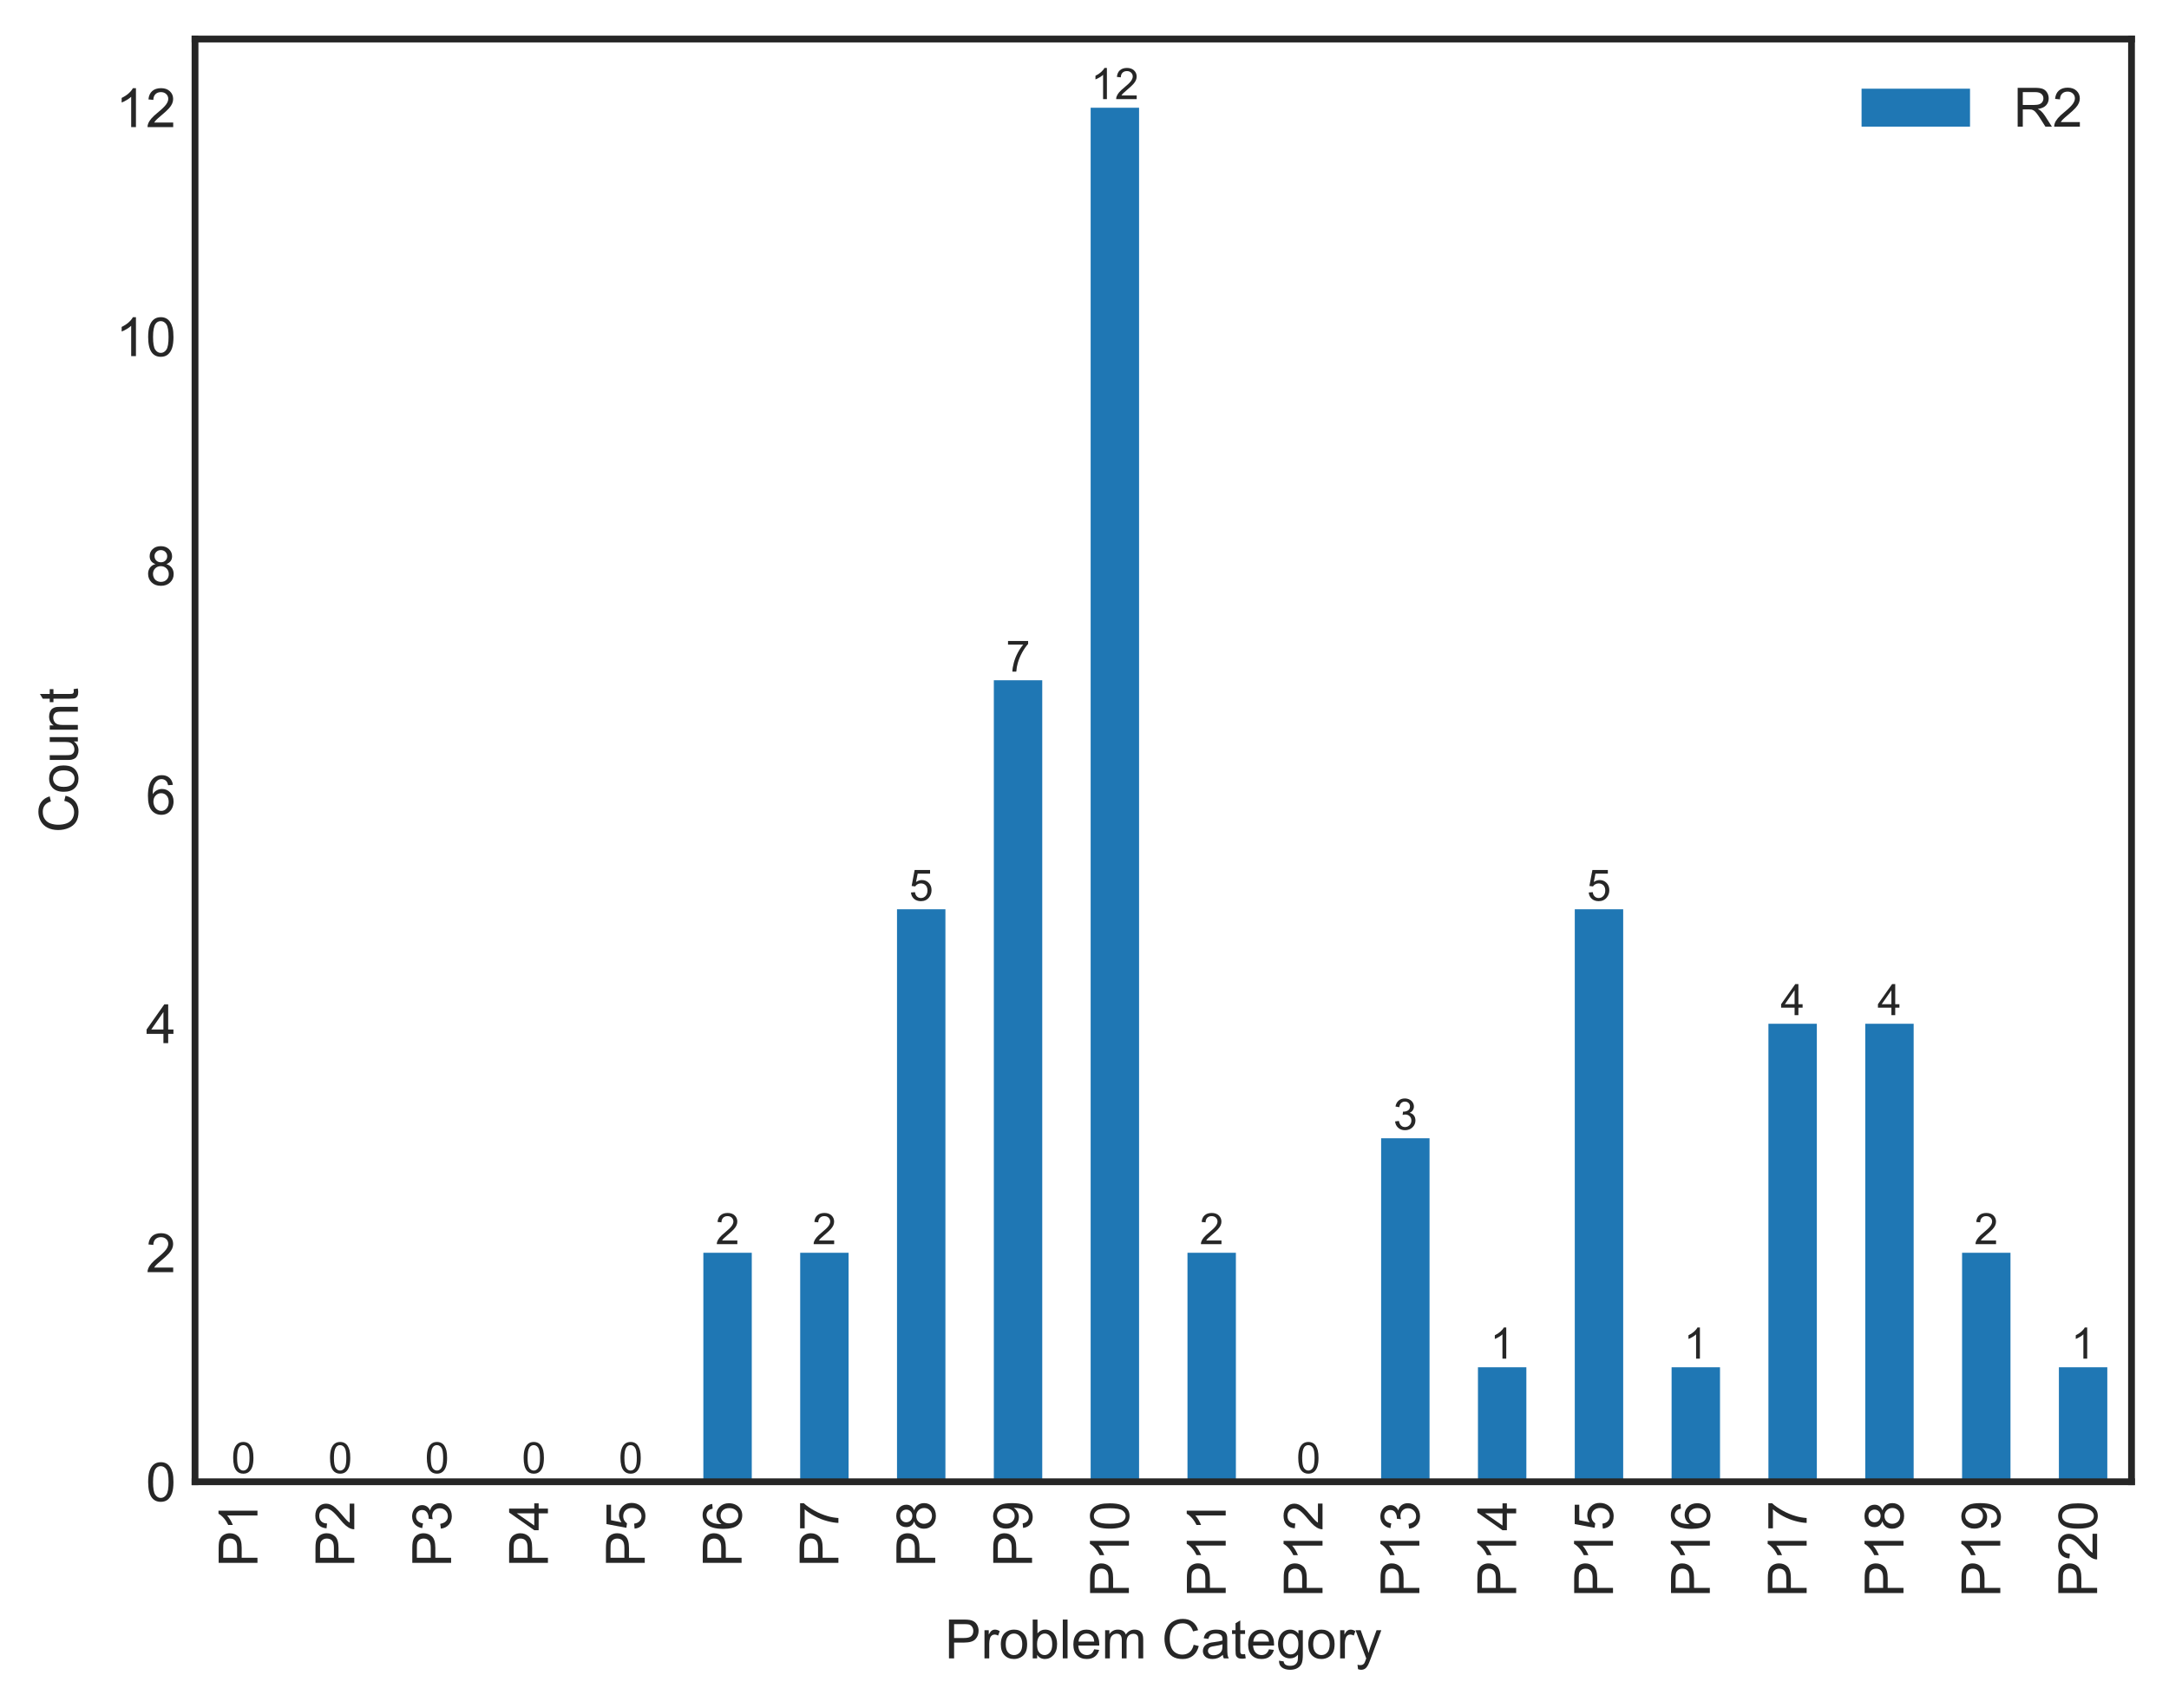
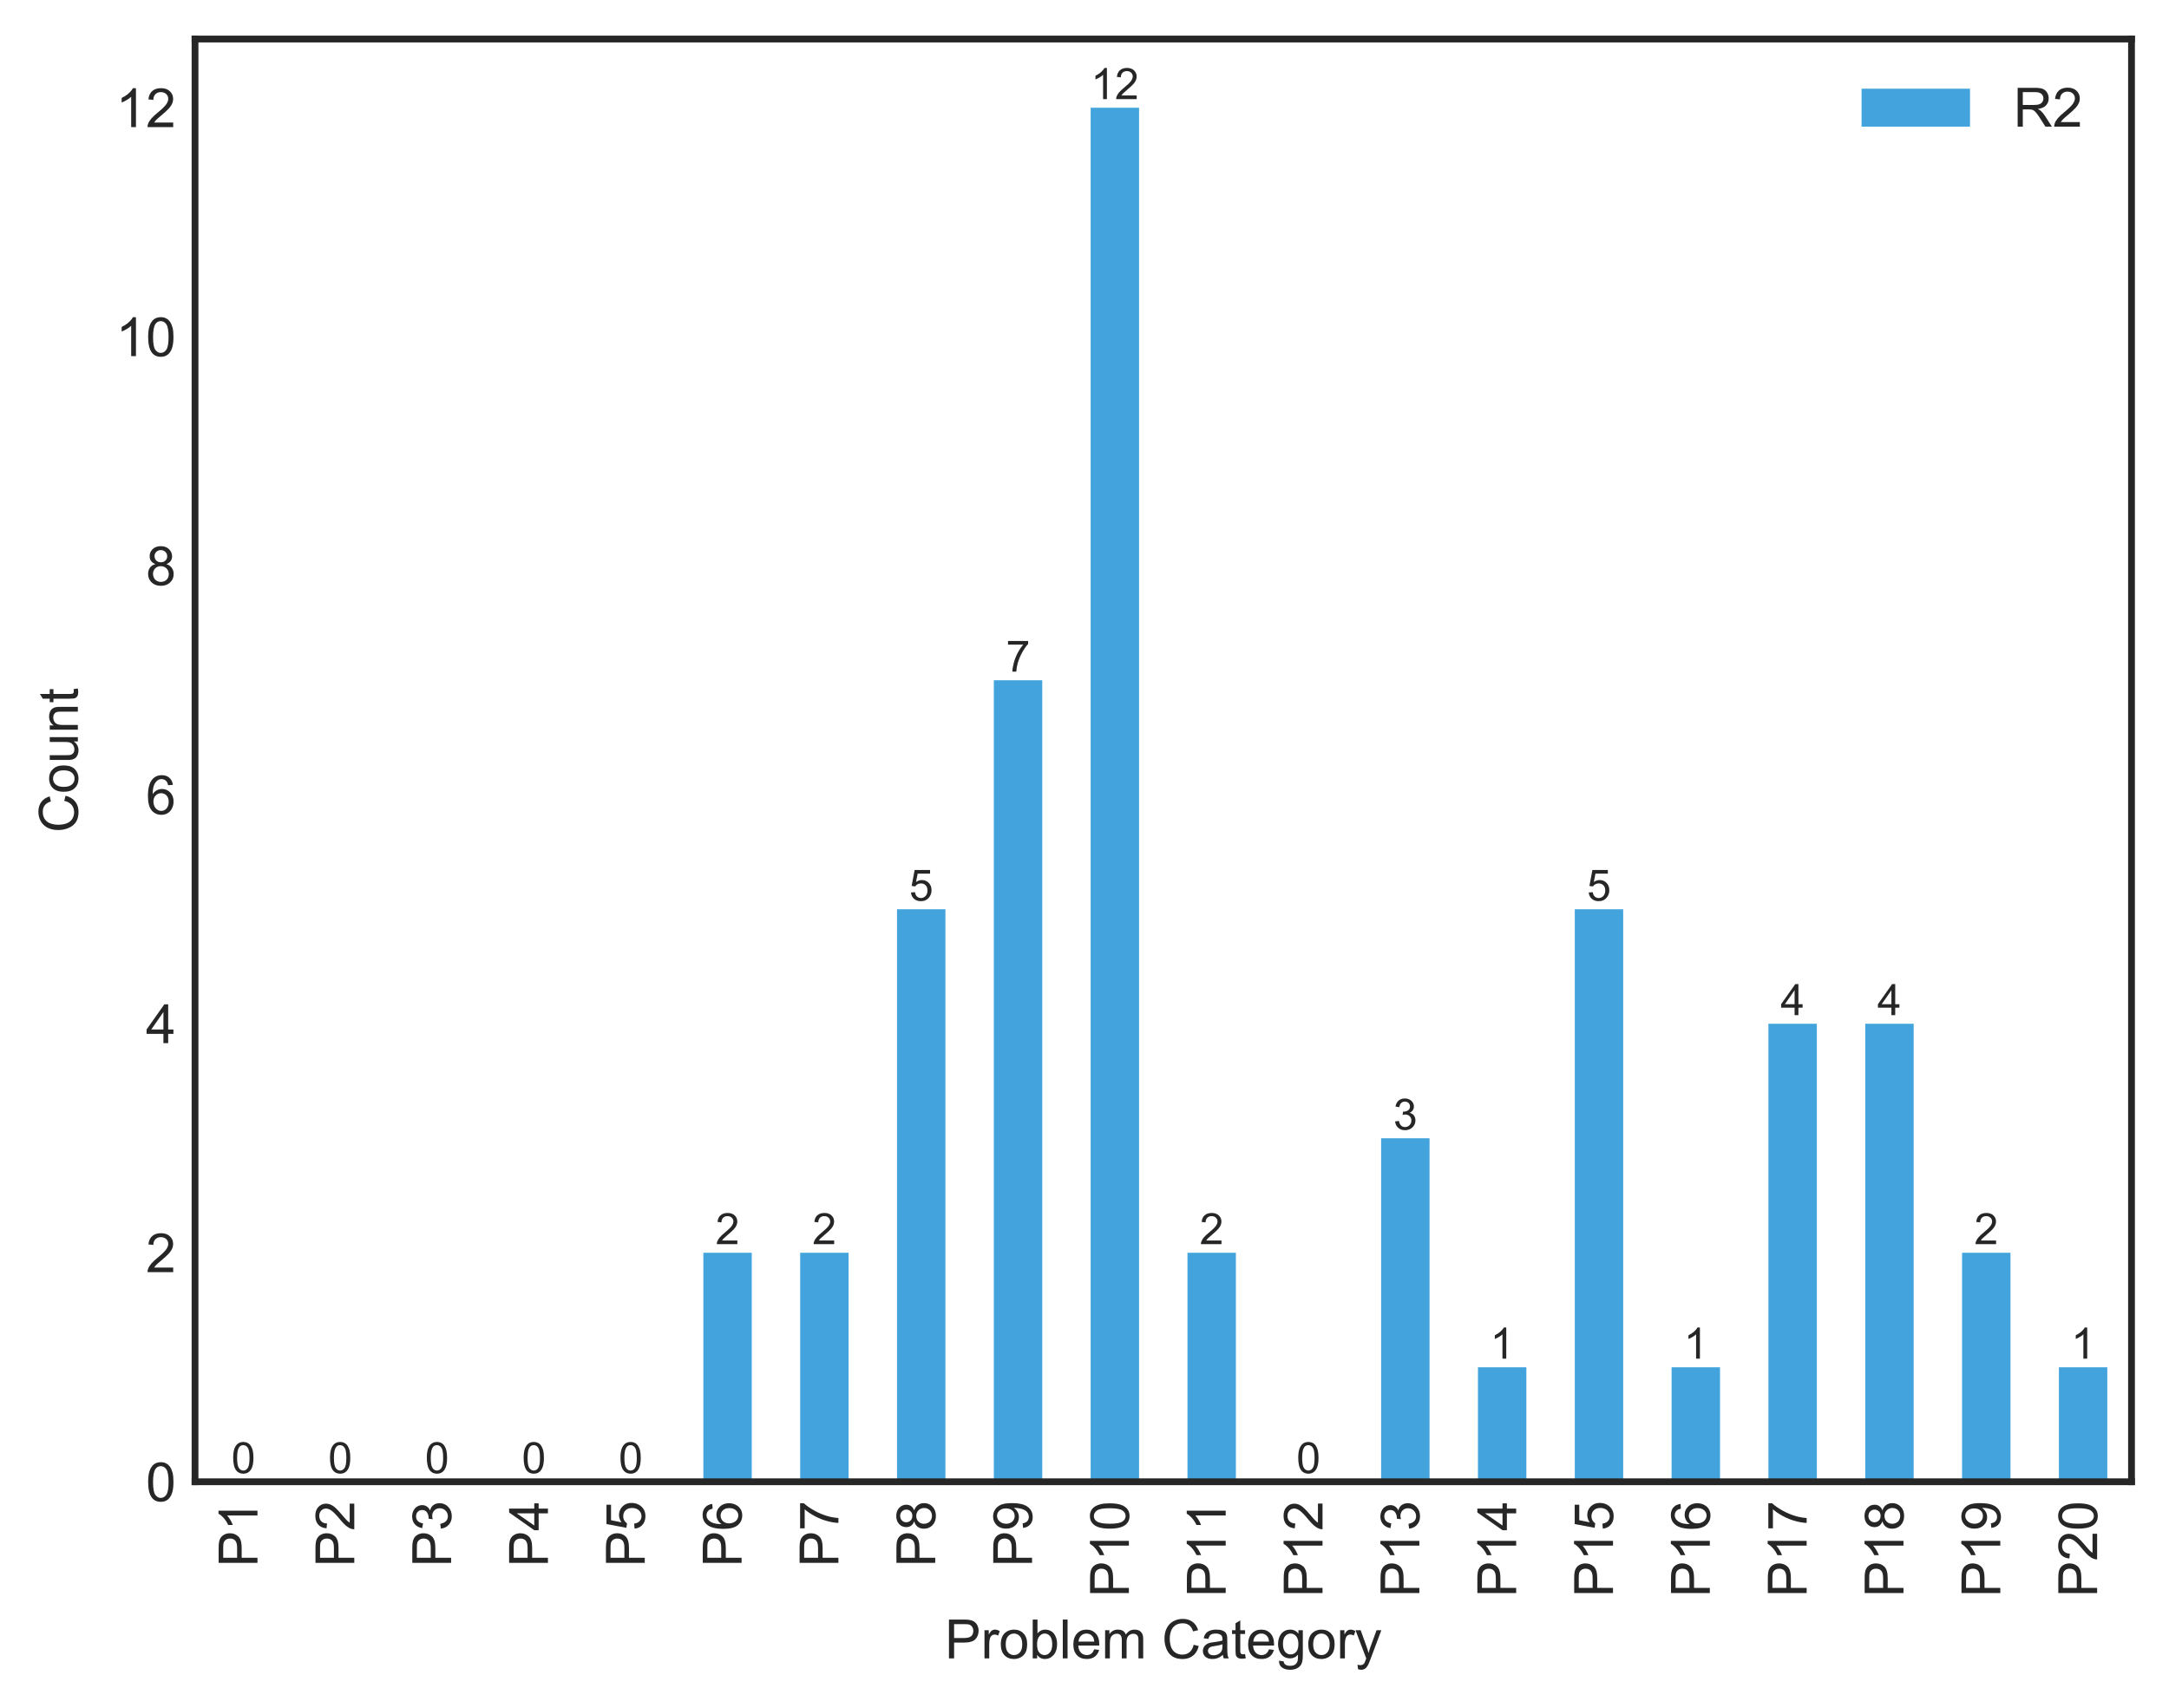
<svg xmlns="http://www.w3.org/2000/svg" xmlns:xlink="http://www.w3.org/1999/xlink" height="315pt" version="1.1" viewBox="0 0 400 315" width="400pt">
  <defs>
    <style type="text/css">
*{stroke-linecap:butt;stroke-linejoin:round;}
  </style>
  </defs>
  <g id="figure_1">
    <g id="patch_1">
      <path d="M 0 315.189  L 400.287 315.189  L 400.287 0  L 0 0  z " style="fill:#ffffff;" />
    </g>
    <g id="axes_1">
      <g id="patch_2">
        <path d="M 35.967 273.312  L 393.087 273.312  L 393.087 7.2  L 35.967 7.2  z " style="fill:#ffffff;" />
      </g>
      <g id="matplotlib.axis_1">
        <g id="xtick_1">
          <g id="line2d_1" />
          <g id="text_1">
            <defs>
              <path d="M 7.719 0  L 7.719 71.578  L 34.719 71.578  Q 41.844 71.578 45.609 70.906  Q 50.875 70.016 54.438 67.547  Q 58.016 65.094 60.188 60.641  Q 62.359 56.203 62.359 50.875  Q 62.359 41.75 56.547 35.422  Q 50.734 29.109 35.547 29.109  L 17.188 29.109  L 17.188 0  z M 17.188 37.547  L 35.688 37.547  Q 44.875 37.547 48.734 40.969  Q 52.594 44.391 52.594 50.594  Q 52.594 55.078 50.312 58.266  Q 48.047 61.469 44.344 62.5  Q 41.938 63.141 35.5 63.141  L 17.188 63.141  z " id="ArialMT-50" />
              <path d="M 37.25 0  L 28.469 0  L 28.469 56  Q 25.297 52.984 20.141 49.953  Q 14.984 46.922 10.891 45.406  L 10.891 53.906  Q 18.266 57.375 23.781 62.297  Q 29.297 67.234 31.594 71.875  L 37.25 71.875  z " id="ArialMT-31" />
            </defs>
            <g style="fill:#262626;" transform="translate(47.48034 289.0433)rotate(-90)scale(0.1 -0.1)">
              <use xlink:href="#ArialMT-50" />
              <use x="66.699" xlink:href="#ArialMT-31" />
            </g>
          </g>
        </g>
        <g id="xtick_2">
          <g id="line2d_2" />
          <g id="text_2">
            <defs>
              <path d="M 50.344 8.453  L 50.344 0  L 3.031 0  Q 2.938 3.172 4.047 6.109  Q 5.859 10.938 9.828 15.625  Q 13.812 20.312 21.344 26.469  Q 33.016 36.031 37.109 41.625  Q 41.219 47.219 41.219 52.203  Q 41.219 57.422 37.469 61  Q 33.734 64.594 27.734 64.594  Q 21.391 64.594 17.578 60.781  Q 13.766 56.984 13.719 50.25  L 4.688 51.172  Q 5.609 61.281 11.656 66.578  Q 17.719 71.875 27.938 71.875  Q 38.234 71.875 44.234 66.156  Q 50.25 60.453 50.25 52  Q 50.25 47.703 48.484 43.547  Q 46.734 39.406 42.656 34.812  Q 38.578 30.219 29.109 22.219  Q 21.188 15.578 18.938 13.203  Q 16.703 10.844 15.234 8.453  z " id="ArialMT-32" />
            </defs>
            <g style="fill:#262626;" transform="translate(65.33634 289.0433)rotate(-90)scale(0.1 -0.1)">
              <use xlink:href="#ArialMT-50" />
              <use x="66.699" xlink:href="#ArialMT-32" />
            </g>
          </g>
        </g>
        <g id="xtick_3">
          <g id="line2d_3" />
          <g id="text_3">
            <defs>
              <path d="M 4.203 18.891  L 12.984 20.062  Q 14.5 12.594 18.141 9.297  Q 21.781 6 27 6  Q 33.203 6 37.469 10.297  Q 41.75 14.594 41.75 20.953  Q 41.75 27 37.797 30.922  Q 33.844 34.859 27.734 34.859  Q 25.25 34.859 21.531 33.891  L 22.516 41.609  Q 23.391 41.5 23.922 41.5  Q 29.547 41.5 34.031 44.422  Q 38.531 47.359 38.531 53.469  Q 38.531 58.297 35.25 61.469  Q 31.984 64.656 26.812 64.656  Q 21.688 64.656 18.266 61.422  Q 14.844 58.203 13.875 51.766  L 5.078 53.328  Q 6.688 62.156 12.391 67.016  Q 18.109 71.875 26.609 71.875  Q 32.469 71.875 37.391 69.359  Q 42.328 66.844 44.938 62.5  Q 47.562 58.156 47.562 53.266  Q 47.562 48.641 45.062 44.828  Q 42.578 41.016 37.703 38.766  Q 44.047 37.312 47.562 32.688  Q 51.078 28.078 51.078 21.141  Q 51.078 11.766 44.234 5.25  Q 37.406 -1.266 26.953 -1.266  Q 17.531 -1.266 11.297 4.344  Q 5.078 9.969 4.203 18.891  z " id="ArialMT-33" />
            </defs>
            <g style="fill:#262626;" transform="translate(83.19234 289.0433)rotate(-90)scale(0.1 -0.1)">
              <use xlink:href="#ArialMT-50" />
              <use x="66.699" xlink:href="#ArialMT-33" />
            </g>
          </g>
        </g>
        <g id="xtick_4">
          <g id="line2d_4" />
          <g id="text_4">
            <defs>
              <path d="M 32.328 0  L 32.328 17.141  L 1.266 17.141  L 1.266 25.203  L 33.938 71.578  L 41.109 71.578  L 41.109 25.203  L 50.781 25.203  L 50.781 17.141  L 41.109 17.141  L 41.109 0  z M 32.328 25.203  L 32.328 57.469  L 9.906 25.203  z " id="ArialMT-34" />
            </defs>
            <g style="fill:#262626;" transform="translate(101.0483 289.0433)rotate(-90)scale(0.1 -0.1)">
              <use xlink:href="#ArialMT-50" />
              <use x="66.699" xlink:href="#ArialMT-34" />
            </g>
          </g>
        </g>
        <g id="xtick_5">
          <g id="line2d_5" />
          <g id="text_5">
            <defs>
              <path d="M 4.156 18.75  L 13.375 19.531  Q 14.406 12.797 18.141 9.391  Q 21.875 6 27.156 6  Q 33.5 6 37.891 10.781  Q 42.281 15.578 42.281 23.484  Q 42.281 31 38.062 35.344  Q 33.844 39.703 27 39.703  Q 22.75 39.703 19.328 37.766  Q 15.922 35.844 13.969 32.766  L 5.719 33.844  L 12.641 70.609  L 48.25 70.609  L 48.25 62.203  L 19.672 62.203  L 15.828 42.969  Q 22.266 47.469 29.344 47.469  Q 38.719 47.469 45.156 40.969  Q 51.609 34.469 51.609 24.266  Q 51.609 14.547 45.953 7.469  Q 39.062 -1.219 27.156 -1.219  Q 17.391 -1.219 11.203 4.25  Q 5.031 9.719 4.156 18.75  z " id="ArialMT-35" />
            </defs>
            <g style="fill:#262626;" transform="translate(118.9043 289.0433)rotate(-90)scale(0.1 -0.1)">
              <use xlink:href="#ArialMT-50" />
              <use x="66.699" xlink:href="#ArialMT-35" />
            </g>
          </g>
        </g>
        <g id="xtick_6">
          <g id="line2d_6" />
          <g id="text_6">
            <defs>
              <path d="M 49.75 54.047  L 41.016 53.375  Q 39.844 58.547 37.703 60.891  Q 34.125 64.656 28.906 64.656  Q 24.703 64.656 21.531 62.312  Q 17.391 59.281 14.984 53.469  Q 12.594 47.656 12.5 36.922  Q 15.672 41.75 20.266 44.094  Q 24.859 46.438 29.891 46.438  Q 38.672 46.438 44.844 39.969  Q 51.031 33.5 51.031 23.25  Q 51.031 16.5 48.125 10.719  Q 45.219 4.938 40.141 1.859  Q 35.062 -1.219 28.609 -1.219  Q 17.625 -1.219 10.688 6.859  Q 3.766 14.938 3.766 33.5  Q 3.766 54.25 11.422 63.672  Q 18.109 71.875 29.438 71.875  Q 37.891 71.875 43.281 67.141  Q 48.688 62.406 49.75 54.047  z M 13.875 23.188  Q 13.875 18.656 15.797 14.5  Q 17.719 10.359 21.188 8.172  Q 24.656 6 28.469 6  Q 34.031 6 38.031 10.484  Q 42.047 14.984 42.047 22.703  Q 42.047 30.125 38.078 34.391  Q 34.125 38.672 28.125 38.672  Q 22.172 38.672 18.016 34.391  Q 13.875 30.125 13.875 23.188  z " id="ArialMT-36" />
            </defs>
            <g style="fill:#262626;" transform="translate(136.7603 289.0433)rotate(-90)scale(0.1 -0.1)">
              <use xlink:href="#ArialMT-50" />
              <use x="66.699" xlink:href="#ArialMT-36" />
            </g>
          </g>
        </g>
        <g id="xtick_7">
          <g id="line2d_7" />
          <g id="text_7">
            <defs>
              <path d="M 4.734 62.203  L 4.734 70.656  L 51.078 70.656  L 51.078 63.812  Q 44.234 56.547 37.516 44.484  Q 30.812 32.422 27.156 19.672  Q 24.516 10.688 23.781 0  L 14.75 0  Q 14.891 8.453 18.062 20.406  Q 21.234 32.375 27.172 43.484  Q 33.109 54.594 39.797 62.203  z " id="ArialMT-37" />
            </defs>
            <g style="fill:#262626;" transform="translate(154.6163 289.0433)rotate(-90)scale(0.1 -0.1)">
              <use xlink:href="#ArialMT-50" />
              <use x="66.699" xlink:href="#ArialMT-37" />
            </g>
          </g>
        </g>
        <g id="xtick_8">
          <g id="line2d_8" />
          <g id="text_8">
            <defs>
              <path d="M 17.672 38.812  Q 12.203 40.828 9.562 44.531  Q 6.938 48.25 6.938 53.422  Q 6.938 61.234 12.547 66.547  Q 18.172 71.875 27.484 71.875  Q 36.859 71.875 42.578 66.422  Q 48.297 60.984 48.297 53.172  Q 48.297 48.188 45.672 44.5  Q 43.062 40.828 37.75 38.812  Q 44.344 36.672 47.781 31.875  Q 51.219 27.094 51.219 20.453  Q 51.219 11.281 44.719 5.031  Q 38.234 -1.219 27.641 -1.219  Q 17.047 -1.219 10.547 5.047  Q 4.047 11.328 4.047 20.703  Q 4.047 27.688 7.594 32.391  Q 11.141 37.109 17.672 38.812  z M 15.922 53.719  Q 15.922 48.641 19.188 45.406  Q 22.469 42.188 27.688 42.188  Q 32.766 42.188 36.016 45.375  Q 39.266 48.578 39.266 53.219  Q 39.266 58.062 35.906 61.359  Q 32.562 64.656 27.594 64.656  Q 22.562 64.656 19.234 61.422  Q 15.922 58.203 15.922 53.719  z M 13.094 20.656  Q 13.094 16.891 14.875 13.375  Q 16.656 9.859 20.172 7.922  Q 23.688 6 27.734 6  Q 34.031 6 38.125 10.047  Q 42.234 14.109 42.234 20.359  Q 42.234 26.703 38.016 30.859  Q 33.797 35.016 27.438 35.016  Q 21.234 35.016 17.156 30.906  Q 13.094 26.812 13.094 20.656  z " id="ArialMT-38" />
            </defs>
            <g style="fill:#262626;" transform="translate(172.4723 289.0433)rotate(-90)scale(0.1 -0.1)">
              <use xlink:href="#ArialMT-50" />
              <use x="66.699" xlink:href="#ArialMT-38" />
            </g>
          </g>
        </g>
        <g id="xtick_9">
          <g id="line2d_9" />
          <g id="text_9">
            <defs>
              <path d="M 5.469 16.547  L 13.922 17.328  Q 14.984 11.375 18.016 8.688  Q 21.047 6 25.781 6  Q 29.828 6 32.875 7.859  Q 35.938 9.719 37.891 12.812  Q 39.844 15.922 41.156 21.188  Q 42.484 26.469 42.484 31.938  Q 42.484 32.516 42.438 33.688  Q 39.797 29.5 35.234 26.875  Q 30.672 24.266 25.344 24.266  Q 16.453 24.266 10.297 30.703  Q 4.156 37.156 4.156 47.703  Q 4.156 58.594 10.578 65.234  Q 17 71.875 26.656 71.875  Q 33.641 71.875 39.422 68.109  Q 45.219 64.359 48.219 57.391  Q 51.219 50.438 51.219 37.25  Q 51.219 23.531 48.234 15.406  Q 45.266 7.281 39.375 3.031  Q 33.5 -1.219 25.594 -1.219  Q 17.188 -1.219 11.859 3.438  Q 6.547 8.109 5.469 16.547  z M 41.453 48.141  Q 41.453 55.719 37.422 60.156  Q 33.406 64.594 27.734 64.594  Q 21.875 64.594 17.531 59.812  Q 13.188 55.031 13.188 47.406  Q 13.188 40.578 17.312 36.297  Q 21.438 32.031 27.484 32.031  Q 33.594 32.031 37.516 36.297  Q 41.453 40.578 41.453 48.141  z " id="ArialMT-39" />
            </defs>
            <g style="fill:#262626;" transform="translate(190.3283 289.0433)rotate(-90)scale(0.1 -0.1)">
              <use xlink:href="#ArialMT-50" />
              <use x="66.699" xlink:href="#ArialMT-39" />
            </g>
          </g>
        </g>
        <g id="xtick_10">
          <g id="line2d_10" />
          <g id="text_10">
            <defs>
              <path d="M 4.156 35.297  Q 4.156 48 6.766 55.734  Q 9.375 63.484 14.516 67.672  Q 19.672 71.875 27.484 71.875  Q 33.25 71.875 37.594 69.547  Q 41.938 67.234 44.766 62.859  Q 47.609 58.5 49.219 52.219  Q 50.828 45.953 50.828 35.297  Q 50.828 22.703 48.234 14.969  Q 45.656 7.234 40.5 3  Q 35.359 -1.219 27.484 -1.219  Q 17.141 -1.219 11.234 6.203  Q 4.156 15.141 4.156 35.297  z M 13.188 35.297  Q 13.188 17.672 17.312 11.828  Q 21.438 6 27.484 6  Q 33.547 6 37.672 11.859  Q 41.797 17.719 41.797 35.297  Q 41.797 52.984 37.672 58.781  Q 33.547 64.594 27.391 64.594  Q 21.344 64.594 17.719 59.469  Q 13.188 52.938 13.188 35.297  z " id="ArialMT-30" />
            </defs>
            <g style="fill:#262626;" transform="translate(208.1843 294.6042)rotate(-90)scale(0.1 -0.1)">
              <use xlink:href="#ArialMT-50" />
              <use x="66.699" xlink:href="#ArialMT-31" />
              <use x="122.314" xlink:href="#ArialMT-30" />
            </g>
          </g>
        </g>
        <g id="xtick_11">
          <g id="line2d_11" />
          <g id="text_11">
            <g style="fill:#262626;" transform="translate(226.0403 294.5933)rotate(-90)scale(0.1 -0.1)">
              <use xlink:href="#ArialMT-50" />
              <use x="66.699" xlink:href="#ArialMT-31" />
              <use x="122.205" xlink:href="#ArialMT-31" />
            </g>
          </g>
        </g>
        <g id="xtick_12">
          <g id="line2d_12" />
          <g id="text_12">
            <g style="fill:#262626;" transform="translate(243.8963 294.6042)rotate(-90)scale(0.1 -0.1)">
              <use xlink:href="#ArialMT-50" />
              <use x="66.699" xlink:href="#ArialMT-31" />
              <use x="122.314" xlink:href="#ArialMT-32" />
            </g>
          </g>
        </g>
        <g id="xtick_13">
          <g id="line2d_13" />
          <g id="text_13">
            <g style="fill:#262626;" transform="translate(261.7523 294.6042)rotate(-90)scale(0.1 -0.1)">
              <use xlink:href="#ArialMT-50" />
              <use x="66.699" xlink:href="#ArialMT-31" />
              <use x="122.314" xlink:href="#ArialMT-33" />
            </g>
          </g>
        </g>
        <g id="xtick_14">
          <g id="line2d_14" />
          <g id="text_14">
            <g style="fill:#262626;" transform="translate(279.6083 294.6042)rotate(-90)scale(0.1 -0.1)">
              <use xlink:href="#ArialMT-50" />
              <use x="66.699" xlink:href="#ArialMT-31" />
              <use x="122.314" xlink:href="#ArialMT-34" />
            </g>
          </g>
        </g>
        <g id="xtick_15">
          <g id="line2d_15" />
          <g id="text_15">
            <g style="fill:#262626;" transform="translate(297.4643 294.6042)rotate(-90)scale(0.1 -0.1)">
              <use xlink:href="#ArialMT-50" />
              <use x="66.699" xlink:href="#ArialMT-31" />
              <use x="122.314" xlink:href="#ArialMT-35" />
            </g>
          </g>
        </g>
        <g id="xtick_16">
          <g id="line2d_16" />
          <g id="text_16">
            <g style="fill:#262626;" transform="translate(315.3203 294.6042)rotate(-90)scale(0.1 -0.1)">
              <use xlink:href="#ArialMT-50" />
              <use x="66.699" xlink:href="#ArialMT-31" />
              <use x="122.314" xlink:href="#ArialMT-36" />
            </g>
          </g>
        </g>
        <g id="xtick_17">
          <g id="line2d_17" />
          <g id="text_17">
            <g style="fill:#262626;" transform="translate(333.1763 294.6042)rotate(-90)scale(0.1 -0.1)">
              <use xlink:href="#ArialMT-50" />
              <use x="66.699" xlink:href="#ArialMT-31" />
              <use x="122.314" xlink:href="#ArialMT-37" />
            </g>
          </g>
        </g>
        <g id="xtick_18">
          <g id="line2d_18" />
          <g id="text_18">
            <g style="fill:#262626;" transform="translate(351.0323 294.6042)rotate(-90)scale(0.1 -0.1)">
              <use xlink:href="#ArialMT-50" />
              <use x="66.699" xlink:href="#ArialMT-31" />
              <use x="122.314" xlink:href="#ArialMT-38" />
            </g>
          </g>
        </g>
        <g id="xtick_19">
          <g id="line2d_19" />
          <g id="text_19">
            <g style="fill:#262626;" transform="translate(368.8883 294.6042)rotate(-90)scale(0.1 -0.1)">
              <use xlink:href="#ArialMT-50" />
              <use x="66.699" xlink:href="#ArialMT-31" />
              <use x="122.314" xlink:href="#ArialMT-39" />
            </g>
          </g>
        </g>
        <g id="xtick_20">
          <g id="line2d_20" />
          <g id="text_20">
            <g style="fill:#262626;" transform="translate(386.7443 294.6042)rotate(-90)scale(0.1 -0.1)">
              <use xlink:href="#ArialMT-50" />
              <use x="66.699" xlink:href="#ArialMT-32" />
              <use x="122.314" xlink:href="#ArialMT-30" />
            </g>
          </g>
        </g>
        <g id="text_21">
          <defs>
            <path d="M 6.5 0  L 6.5 51.859  L 14.406 51.859  L 14.406 44  Q 17.438 49.516 20 51.266  Q 22.562 53.031 25.641 53.031  Q 30.078 53.031 34.672 50.203  L 31.641 42.047  Q 28.422 43.953 25.203 43.953  Q 22.312 43.953 20.016 42.219  Q 17.719 40.484 16.75 37.406  Q 15.281 32.719 15.281 27.156  L 15.281 0  z " id="ArialMT-72" />
            <path d="M 3.328 25.922  Q 3.328 40.328 11.328 47.266  Q 18.016 53.031 27.641 53.031  Q 38.328 53.031 45.109 46.016  Q 51.906 39.016 51.906 26.656  Q 51.906 16.656 48.906 10.906  Q 45.906 5.172 40.156 2  Q 34.422 -1.172 27.641 -1.172  Q 16.75 -1.172 10.031 5.812  Q 3.328 12.797 3.328 25.922  z M 12.359 25.922  Q 12.359 15.969 16.703 11.016  Q 21.047 6.062 27.641 6.062  Q 34.188 6.062 38.531 11.031  Q 42.875 16.016 42.875 26.219  Q 42.875 35.844 38.5 40.797  Q 34.125 45.75 27.641 45.75  Q 21.047 45.75 16.703 40.812  Q 12.359 35.891 12.359 25.922  z " id="ArialMT-6f" />
            <path d="M 14.703 0  L 6.547 0  L 6.547 71.578  L 15.328 71.578  L 15.328 46.047  Q 20.906 53.031 29.547 53.031  Q 34.328 53.031 38.594 51.094  Q 42.875 49.172 45.625 45.672  Q 48.391 42.188 49.953 37.25  Q 51.516 32.328 51.516 26.703  Q 51.516 13.375 44.922 6.094  Q 38.328 -1.172 29.109 -1.172  Q 19.922 -1.172 14.703 6.5  z M 14.594 26.312  Q 14.594 17 17.141 12.844  Q 21.297 6.062 28.375 6.062  Q 34.125 6.062 38.328 11.062  Q 42.531 16.062 42.531 25.984  Q 42.531 36.141 38.5 40.969  Q 34.469 45.797 28.766 45.797  Q 23 45.797 18.797 40.797  Q 14.594 35.797 14.594 26.312  z " id="ArialMT-62" />
            <path d="M 6.391 0  L 6.391 71.578  L 15.188 71.578  L 15.188 0  z " id="ArialMT-6c" />
            <path d="M 42.094 16.703  L 51.172 15.578  Q 49.031 7.625 43.219 3.219  Q 37.406 -1.172 28.375 -1.172  Q 17 -1.172 10.328 5.828  Q 3.656 12.844 3.656 25.484  Q 3.656 38.578 10.391 45.797  Q 17.141 53.031 27.875 53.031  Q 38.281 53.031 44.875 45.953  Q 51.469 38.875 51.469 26.031  Q 51.469 25.25 51.422 23.688  L 12.75 23.688  Q 13.234 15.141 17.578 10.594  Q 21.922 6.062 28.422 6.062  Q 33.25 6.062 36.672 8.594  Q 40.094 11.141 42.094 16.703  z M 13.234 30.906  L 42.188 30.906  Q 41.609 37.453 38.875 40.719  Q 34.672 45.797 27.984 45.797  Q 21.922 45.797 17.797 41.75  Q 13.672 37.703 13.234 30.906  z " id="ArialMT-65" />
            <path d="M 6.594 0  L 6.594 51.859  L 14.453 51.859  L 14.453 44.578  Q 16.891 48.391 20.938 50.703  Q 25 53.031 30.172 53.031  Q 35.938 53.031 39.625 50.641  Q 43.312 48.25 44.828 43.953  Q 50.984 53.031 60.844 53.031  Q 68.562 53.031 72.703 48.75  Q 76.859 44.484 76.859 35.594  L 76.859 0  L 68.109 0  L 68.109 32.672  Q 68.109 37.938 67.25 40.25  Q 66.406 42.578 64.156 43.984  Q 61.922 45.406 58.891 45.406  Q 53.422 45.406 49.797 41.766  Q 46.188 38.141 46.188 30.125  L 46.188 0  L 37.406 0  L 37.406 33.688  Q 37.406 39.547 35.25 42.469  Q 33.109 45.406 28.219 45.406  Q 24.516 45.406 21.359 43.453  Q 18.219 41.5 16.797 37.734  Q 15.375 33.984 15.375 26.906  L 15.375 0  z " id="ArialMT-6d" />
            <path id="ArialMT-20" />
            <path d="M 58.797 25.094  L 68.266 22.703  Q 65.281 11.031 57.547 4.906  Q 49.812 -1.219 38.625 -1.219  Q 27.047 -1.219 19.797 3.484  Q 12.547 8.203 8.766 17.141  Q 4.984 26.078 4.984 36.328  Q 4.984 47.516 9.25 55.828  Q 13.531 64.156 21.406 68.469  Q 29.297 72.797 38.766 72.797  Q 49.516 72.797 56.828 67.328  Q 64.156 61.859 67.047 51.953  L 57.719 49.75  Q 55.219 57.562 50.484 61.125  Q 45.75 64.703 38.578 64.703  Q 30.328 64.703 24.781 60.734  Q 19.234 56.781 16.984 50.109  Q 14.75 43.453 14.75 36.375  Q 14.75 27.25 17.406 20.438  Q 20.062 13.625 25.672 10.25  Q 31.297 6.891 37.844 6.891  Q 45.797 6.891 51.312 11.469  Q 56.844 16.062 58.797 25.094  z " id="ArialMT-43" />
            <path d="M 40.438 6.391  Q 35.547 2.25 31.031 0.531  Q 26.516 -1.172 21.344 -1.172  Q 12.797 -1.172 8.203 3  Q 3.609 7.172 3.609 13.672  Q 3.609 17.484 5.344 20.625  Q 7.078 23.781 9.891 25.688  Q 12.703 27.594 16.219 28.562  Q 18.797 29.25 24.031 29.891  Q 34.672 31.156 39.703 32.906  Q 39.75 34.719 39.75 35.203  Q 39.75 40.578 37.25 42.781  Q 33.891 45.75 27.25 45.75  Q 21.047 45.75 18.094 43.578  Q 15.141 41.406 13.719 35.891  L 5.125 37.062  Q 6.297 42.578 8.984 45.969  Q 11.672 49.359 16.75 51.188  Q 21.828 53.031 28.516 53.031  Q 35.156 53.031 39.297 51.469  Q 43.453 49.906 45.406 47.531  Q 47.359 45.172 48.141 41.547  Q 48.578 39.312 48.578 33.453  L 48.578 21.734  Q 48.578 9.469 49.141 6.219  Q 49.703 2.984 51.375 0  L 42.188 0  Q 40.828 2.734 40.438 6.391  z M 39.703 26.031  Q 34.906 24.078 25.344 22.703  Q 19.922 21.922 17.672 20.938  Q 15.438 19.969 14.203 18.094  Q 12.984 16.219 12.984 13.922  Q 12.984 10.406 15.641 8.062  Q 18.312 5.719 23.438 5.719  Q 28.516 5.719 32.469 7.938  Q 36.422 10.156 38.281 14.016  Q 39.703 17 39.703 22.797  z " id="ArialMT-61" />
            <path d="M 25.781 7.859  L 27.047 0.094  Q 23.344 -0.688 20.406 -0.688  Q 15.625 -0.688 12.984 0.828  Q 10.359 2.344 9.281 4.812  Q 8.203 7.281 8.203 15.188  L 8.203 45.016  L 1.766 45.016  L 1.766 51.859  L 8.203 51.859  L 8.203 64.703  L 16.938 69.969  L 16.938 51.859  L 25.781 51.859  L 25.781 45.016  L 16.938 45.016  L 16.938 14.703  Q 16.938 10.938 17.406 9.859  Q 17.875 8.797 18.922 8.156  Q 19.969 7.516 21.922 7.516  Q 23.391 7.516 25.781 7.859  z " id="ArialMT-74" />
            <path d="M 4.984 -4.297  L 13.531 -5.562  Q 14.062 -9.516 16.5 -11.328  Q 19.781 -13.766 25.438 -13.766  Q 31.547 -13.766 34.859 -11.328  Q 38.188 -8.891 39.359 -4.5  Q 40.047 -1.812 39.984 6.781  Q 34.234 0 25.641 0  Q 14.938 0 9.078 7.719  Q 3.219 15.438 3.219 26.219  Q 3.219 33.641 5.906 39.906  Q 8.594 46.188 13.688 49.609  Q 18.797 53.031 25.688 53.031  Q 34.859 53.031 40.828 45.609  L 40.828 51.859  L 48.922 51.859  L 48.922 7.031  Q 48.922 -5.078 46.453 -10.125  Q 44 -15.188 38.641 -18.109  Q 33.297 -21.047 25.484 -21.047  Q 16.219 -21.047 10.5 -16.875  Q 4.781 -12.703 4.984 -4.297  z M 12.25 26.859  Q 12.25 16.656 16.297 11.969  Q 20.359 7.281 26.469 7.281  Q 32.516 7.281 36.609 11.938  Q 40.719 16.609 40.719 26.562  Q 40.719 36.078 36.5 40.906  Q 32.281 45.75 26.312 45.75  Q 20.453 45.75 16.344 40.984  Q 12.25 36.234 12.25 26.859  z " id="ArialMT-67" />
            <path d="M 6.203 -19.969  L 5.219 -11.719  Q 8.109 -12.5 10.25 -12.5  Q 13.188 -12.5 14.938 -11.516  Q 16.703 -10.547 17.828 -8.797  Q 18.656 -7.469 20.516 -2.25  Q 20.75 -1.516 21.297 -0.094  L 1.609 51.859  L 11.078 51.859  L 21.875 21.828  Q 23.969 16.109 25.641 9.812  Q 27.156 15.875 29.25 21.625  L 40.328 51.859  L 49.125 51.859  L 29.391 -0.875  Q 26.219 -9.422 24.469 -12.641  Q 22.125 -17 19.094 -19.016  Q 16.062 -21.047 11.859 -21.047  Q 9.328 -21.047 6.203 -19.969  z " id="ArialMT-79" />
          </defs>
          <g style="fill:#262626;" transform="translate(174.2342 305.8839)scale(0.1 -0.1)">
            <use xlink:href="#ArialMT-50" />
            <use x="66.699" xlink:href="#ArialMT-72" />
            <use x="100" xlink:href="#ArialMT-6f" />
            <use x="155.615" xlink:href="#ArialMT-62" />
            <use x="211.23" xlink:href="#ArialMT-6c" />
            <use x="233.447" xlink:href="#ArialMT-65" />
            <use x="289.062" xlink:href="#ArialMT-6d" />
            <use x="372.363" xlink:href="#ArialMT-20" />
            <use x="400.146" xlink:href="#ArialMT-43" />
            <use x="472.363" xlink:href="#ArialMT-61" />
            <use x="527.979" xlink:href="#ArialMT-74" />
            <use x="555.762" xlink:href="#ArialMT-65" />
            <use x="611.377" xlink:href="#ArialMT-67" />
            <use x="666.992" xlink:href="#ArialMT-6f" />
            <use x="722.607" xlink:href="#ArialMT-72" />
            <use x="755.908" xlink:href="#ArialMT-79" />
          </g>
        </g>
      </g>
      <g id="matplotlib.axis_2">
        <g id="ytick_1">
          <g id="line2d_21" />
          <g id="text_22">
            <g style="fill:#262626;" transform="translate(26.90625 276.8909)scale(0.1 -0.1)">
              <use xlink:href="#ArialMT-30" />
            </g>
          </g>
        </g>
        <g id="ytick_2">
          <g id="line2d_22" />
          <g id="text_23">
            <g style="fill:#262626;" transform="translate(26.90625 234.6509)scale(0.1 -0.1)">
              <use xlink:href="#ArialMT-32" />
            </g>
          </g>
        </g>
        <g id="ytick_3">
          <g id="line2d_23" />
          <g id="text_24">
            <g style="fill:#262626;" transform="translate(26.90625 192.4109)scale(0.1 -0.1)">
              <use xlink:href="#ArialMT-34" />
            </g>
          </g>
        </g>
        <g id="ytick_4">
          <g id="line2d_24" />
          <g id="text_25">
            <g style="fill:#262626;" transform="translate(26.90625 150.1709)scale(0.1 -0.1)">
              <use xlink:href="#ArialMT-36" />
            </g>
          </g>
        </g>
        <g id="ytick_5">
          <g id="line2d_25" />
          <g id="text_26">
            <g style="fill:#262626;" transform="translate(26.90625 107.9309)scale(0.1 -0.1)">
              <use xlink:href="#ArialMT-38" />
            </g>
          </g>
        </g>
        <g id="ytick_6">
          <g id="line2d_26" />
          <g id="text_27">
            <g style="fill:#262626;" transform="translate(21.34531 65.69091)scale(0.1 -0.1)">
              <use xlink:href="#ArialMT-31" />
              <use x="55.615" xlink:href="#ArialMT-30" />
            </g>
          </g>
        </g>
        <g id="ytick_7">
          <g id="line2d_27" />
          <g id="text_28">
            <g style="fill:#262626;" transform="translate(21.34531 23.45091)scale(0.1 -0.1)">
              <use xlink:href="#ArialMT-31" />
              <use x="55.615" xlink:href="#ArialMT-32" />
            </g>
          </g>
        </g>
        <g id="text_29">
          <defs>
            <path d="M 40.578 0  L 40.578 7.625  Q 34.516 -1.172 24.125 -1.172  Q 19.531 -1.172 15.547 0.578  Q 11.578 2.344 9.641 5  Q 7.719 7.672 6.938 11.531  Q 6.391 14.109 6.391 19.734  L 6.391 51.859  L 15.188 51.859  L 15.188 23.094  Q 15.188 16.219 15.719 13.812  Q 16.547 10.359 19.234 8.375  Q 21.922 6.391 25.875 6.391  Q 29.828 6.391 33.297 8.422  Q 36.766 10.453 38.203 13.938  Q 39.656 17.438 39.656 24.078  L 39.656 51.859  L 48.438 51.859  L 48.438 0  z " id="ArialMT-75" />
            <path d="M 6.594 0  L 6.594 51.859  L 14.5 51.859  L 14.5 44.484  Q 20.219 53.031 31 53.031  Q 35.688 53.031 39.625 51.344  Q 43.562 49.656 45.516 46.922  Q 47.469 44.188 48.25 40.438  Q 48.734 37.984 48.734 31.891  L 48.734 0  L 39.938 0  L 39.938 31.547  Q 39.938 36.922 38.906 39.578  Q 37.891 42.234 35.281 43.812  Q 32.672 45.406 29.156 45.406  Q 23.531 45.406 19.453 41.844  Q 15.375 38.281 15.375 28.328  L 15.375 0  z " id="ArialMT-6e" />
          </defs>
          <g style="fill:#262626;" transform="translate(14.35781 153.5974)rotate(-90)scale(0.1 -0.1)">
            <use xlink:href="#ArialMT-43" />
            <use x="72.217" xlink:href="#ArialMT-6f" />
            <use x="127.832" xlink:href="#ArialMT-75" />
            <use x="183.447" xlink:href="#ArialMT-6e" />
            <use x="239.062" xlink:href="#ArialMT-74" />
          </g>
        </g>
      </g>
      <g id="patch_3">
-         <path clip-path="url(#p15b3517640)" d="M 40.431 273.312  L 49.359 273.312  L 49.359 273.312  L 40.431 273.312  z " style="fill:#1f77b4;" />
+         <path clip-path="url(#p3ac561a5d8)" d="M 40.431 273.312  L 49.359 273.312  L 49.359 273.312  L 40.431 273.312  z " style="fill:#0485d1;fill-opacity:0.749;" />
      </g>
      <g id="patch_4">
-         <path clip-path="url(#p15b3517640)" d="M 58.287 273.312  L 67.215 273.312  L 67.215 273.312  L 58.287 273.312  z " style="fill:#1f77b4;" />
+         <path clip-path="url(#p3ac561a5d8)" d="M 58.287 273.312  L 67.215 273.312  L 67.215 273.312  L 58.287 273.312  z " style="fill:#0485d1;fill-opacity:0.749;" />
      </g>
      <g id="patch_5">
-         <path clip-path="url(#p15b3517640)" d="M 76.143 273.312  L 85.071 273.312  L 85.071 273.312  L 76.143 273.312  z " style="fill:#1f77b4;" />
+         <path clip-path="url(#p3ac561a5d8)" d="M 76.143 273.312  L 85.071 273.312  L 85.071 273.312  L 76.143 273.312  z " style="fill:#0485d1;fill-opacity:0.749;" />
      </g>
      <g id="patch_6">
-         <path clip-path="url(#p15b3517640)" d="M 93.999 273.312  L 102.927 273.312  L 102.927 273.312  L 93.999 273.312  z " style="fill:#1f77b4;" />
+         <path clip-path="url(#p3ac561a5d8)" d="M 93.999 273.312  L 102.927 273.312  L 102.927 273.312  L 93.999 273.312  z " style="fill:#0485d1;fill-opacity:0.749;" />
      </g>
      <g id="patch_7">
-         <path clip-path="url(#p15b3517640)" d="M 111.855 273.312  L 120.783 273.312  L 120.783 273.312  L 111.855 273.312  z " style="fill:#1f77b4;" />
+         <path clip-path="url(#p3ac561a5d8)" d="M 111.855 273.312  L 120.783 273.312  L 120.783 273.312  L 111.855 273.312  z " style="fill:#0485d1;fill-opacity:0.749;" />
      </g>
      <g id="patch_8">
-         <path clip-path="url(#p15b3517640)" d="M 129.711 273.312  L 138.639 273.312  L 138.639 231.072  L 129.711 231.072  z " style="fill:#1f77b4;" />
+         <path clip-path="url(#p3ac561a5d8)" d="M 129.711 273.312  L 138.639 273.312  L 138.639 231.072  L 129.711 231.072  z " style="fill:#0485d1;fill-opacity:0.749;" />
      </g>
      <g id="patch_9">
-         <path clip-path="url(#p15b3517640)" d="M 147.567 273.312  L 156.495 273.312  L 156.495 231.072  L 147.567 231.072  z " style="fill:#1f77b4;" />
+         <path clip-path="url(#p3ac561a5d8)" d="M 147.567 273.312  L 156.495 273.312  L 156.495 231.072  L 147.567 231.072  z " style="fill:#0485d1;fill-opacity:0.749;" />
      </g>
      <g id="patch_10">
-         <path clip-path="url(#p15b3517640)" d="M 165.423 273.312  L 174.351 273.312  L 174.351 167.712  L 165.423 167.712  z " style="fill:#1f77b4;" />
+         <path clip-path="url(#p3ac561a5d8)" d="M 165.423 273.312  L 174.351 273.312  L 174.351 167.712  L 165.423 167.712  z " style="fill:#0485d1;fill-opacity:0.749;" />
      </g>
      <g id="patch_11">
-         <path clip-path="url(#p15b3517640)" d="M 183.279 273.312  L 192.207 273.312  L 192.207 125.472  L 183.279 125.472  z " style="fill:#1f77b4;" />
+         <path clip-path="url(#p3ac561a5d8)" d="M 183.279 273.312  L 192.207 273.312  L 192.207 125.472  L 183.279 125.472  z " style="fill:#0485d1;fill-opacity:0.749;" />
      </g>
      <g id="patch_12">
-         <path clip-path="url(#p15b3517640)" d="M 201.135 273.312  L 210.063 273.312  L 210.063 19.872  L 201.135 19.872  z " style="fill:#1f77b4;" />
+         <path clip-path="url(#p3ac561a5d8)" d="M 201.135 273.312  L 210.063 273.312  L 210.063 19.872  L 201.135 19.872  z " style="fill:#0485d1;fill-opacity:0.749;" />
      </g>
      <g id="patch_13">
-         <path clip-path="url(#p15b3517640)" d="M 218.991 273.312  L 227.919 273.312  L 227.919 231.072  L 218.991 231.072  z " style="fill:#1f77b4;" />
+         <path clip-path="url(#p3ac561a5d8)" d="M 218.991 273.312  L 227.919 273.312  L 227.919 231.072  L 218.991 231.072  z " style="fill:#0485d1;fill-opacity:0.749;" />
      </g>
      <g id="patch_14">
-         <path clip-path="url(#p15b3517640)" d="M 236.847 273.312  L 245.775 273.312  L 245.775 273.312  L 236.847 273.312  z " style="fill:#1f77b4;" />
+         <path clip-path="url(#p3ac561a5d8)" d="M 236.847 273.312  L 245.775 273.312  L 245.775 273.312  L 236.847 273.312  z " style="fill:#0485d1;fill-opacity:0.749;" />
      </g>
      <g id="patch_15">
-         <path clip-path="url(#p15b3517640)" d="M 254.703 273.312  L 263.631 273.312  L 263.631 209.952  L 254.703 209.952  z " style="fill:#1f77b4;" />
+         <path clip-path="url(#p3ac561a5d8)" d="M 254.703 273.312  L 263.631 273.312  L 263.631 209.952  L 254.703 209.952  z " style="fill:#0485d1;fill-opacity:0.749;" />
      </g>
      <g id="patch_16">
-         <path clip-path="url(#p15b3517640)" d="M 272.559 273.312  L 281.487 273.312  L 281.487 252.192  L 272.559 252.192  z " style="fill:#1f77b4;" />
+         <path clip-path="url(#p3ac561a5d8)" d="M 272.559 273.312  L 281.487 273.312  L 281.487 252.192  L 272.559 252.192  z " style="fill:#0485d1;fill-opacity:0.749;" />
      </g>
      <g id="patch_17">
-         <path clip-path="url(#p15b3517640)" d="M 290.415 273.312  L 299.343 273.312  L 299.343 167.712  L 290.415 167.712  z " style="fill:#1f77b4;" />
+         <path clip-path="url(#p3ac561a5d8)" d="M 290.415 273.312  L 299.343 273.312  L 299.343 167.712  L 290.415 167.712  z " style="fill:#0485d1;fill-opacity:0.749;" />
      </g>
      <g id="patch_18">
-         <path clip-path="url(#p15b3517640)" d="M 308.271 273.312  L 317.199 273.312  L 317.199 252.192  L 308.271 252.192  z " style="fill:#1f77b4;" />
+         <path clip-path="url(#p3ac561a5d8)" d="M 308.271 273.312  L 317.199 273.312  L 317.199 252.192  L 308.271 252.192  z " style="fill:#0485d1;fill-opacity:0.749;" />
      </g>
      <g id="patch_19">
-         <path clip-path="url(#p15b3517640)" d="M 326.127 273.312  L 335.055 273.312  L 335.055 188.832  L 326.127 188.832  z " style="fill:#1f77b4;" />
+         <path clip-path="url(#p3ac561a5d8)" d="M 326.127 273.312  L 335.055 273.312  L 335.055 188.832  L 326.127 188.832  z " style="fill:#0485d1;fill-opacity:0.749;" />
      </g>
      <g id="patch_20">
-         <path clip-path="url(#p15b3517640)" d="M 343.983 273.312  L 352.911 273.312  L 352.911 188.832  L 343.983 188.832  z " style="fill:#1f77b4;" />
+         <path clip-path="url(#p3ac561a5d8)" d="M 343.983 273.312  L 352.911 273.312  L 352.911 188.832  L 343.983 188.832  z " style="fill:#0485d1;fill-opacity:0.749;" />
      </g>
      <g id="patch_21">
-         <path clip-path="url(#p15b3517640)" d="M 361.839 273.312  L 370.767 273.312  L 370.767 231.072  L 361.839 231.072  z " style="fill:#1f77b4;" />
+         <path clip-path="url(#p3ac561a5d8)" d="M 361.839 273.312  L 370.767 273.312  L 370.767 231.072  L 361.839 231.072  z " style="fill:#0485d1;fill-opacity:0.749;" />
      </g>
      <g id="patch_22">
-         <path clip-path="url(#p15b3517640)" d="M 379.695 273.312  L 388.623 273.312  L 388.623 252.192  L 379.695 252.192  z " style="fill:#1f77b4;" />
+         <path clip-path="url(#p3ac561a5d8)" d="M 379.695 273.312  L 388.623 273.312  L 388.623 252.192  L 379.695 252.192  z " style="fill:#0485d1;fill-opacity:0.749;" />
      </g>
      <g id="patch_23">
        <path d="M 35.967 273.312  L 35.967 7.2  " style="fill:none;stroke:#262626;stroke-linecap:square;stroke-linejoin:miter;stroke-width:1.25;" />
      </g>
      <g id="patch_24">
        <path d="M 393.087 273.312  L 393.087 7.2  " style="fill:none;stroke:#262626;stroke-linecap:square;stroke-linejoin:miter;stroke-width:1.25;" />
      </g>
      <g id="patch_25">
        <path d="M 35.967 273.312  L 393.087 273.312  " style="fill:none;stroke:#262626;stroke-linecap:square;stroke-linejoin:miter;stroke-width:1.25;" />
      </g>
      <g id="patch_26">
        <path d="M 35.967 7.2  L 393.087 7.2  " style="fill:none;stroke:#262626;stroke-linecap:square;stroke-linejoin:miter;stroke-width:1.25;" />
      </g>
      <g id="text_30">
        <g style="fill:#262626;" transform="translate(42.67081 271.722)scale(0.08 -0.08)">
          <use xlink:href="#ArialMT-30" />
        </g>
      </g>
      <g id="text_31">
        <g style="fill:#262626;" transform="translate(60.52681 271.722)scale(0.08 -0.08)">
          <use xlink:href="#ArialMT-30" />
        </g>
      </g>
      <g id="text_32">
        <g style="fill:#262626;" transform="translate(78.38281 271.722)scale(0.08 -0.08)">
          <use xlink:href="#ArialMT-30" />
        </g>
      </g>
      <g id="text_33">
        <g style="fill:#262626;" transform="translate(96.23881 271.722)scale(0.08 -0.08)">
          <use xlink:href="#ArialMT-30" />
        </g>
      </g>
      <g id="text_34">
        <g style="fill:#262626;" transform="translate(114.0948 271.722)scale(0.08 -0.08)">
          <use xlink:href="#ArialMT-30" />
        </g>
      </g>
      <g id="text_35">
        <g style="fill:#262626;" transform="translate(131.9508 229.482)scale(0.08 -0.08)">
          <use xlink:href="#ArialMT-32" />
        </g>
      </g>
      <g id="text_36">
        <g style="fill:#262626;" transform="translate(149.8068 229.482)scale(0.08 -0.08)">
          <use xlink:href="#ArialMT-32" />
        </g>
      </g>
      <g id="text_37">
        <g style="fill:#262626;" transform="translate(167.6628 166.122)scale(0.08 -0.08)">
          <use xlink:href="#ArialMT-35" />
        </g>
      </g>
      <g id="text_38">
        <g style="fill:#262626;" transform="translate(185.5188 123.882)scale(0.08 -0.08)">
          <use xlink:href="#ArialMT-37" />
        </g>
      </g>
      <g id="text_39">
        <g style="fill:#262626;" transform="translate(201.1504 18.282)scale(0.08 -0.08)">
          <use xlink:href="#ArialMT-31" />
          <use x="55.615" xlink:href="#ArialMT-32" />
        </g>
      </g>
      <g id="text_40">
        <g style="fill:#262626;" transform="translate(221.2308 229.482)scale(0.08 -0.08)">
          <use xlink:href="#ArialMT-32" />
        </g>
      </g>
      <g id="text_41">
        <g style="fill:#262626;" transform="translate(239.0868 271.722)scale(0.08 -0.08)">
          <use xlink:href="#ArialMT-30" />
        </g>
      </g>
      <g id="text_42">
        <g style="fill:#262626;" transform="translate(256.9428 208.362)scale(0.08 -0.08)">
          <use xlink:href="#ArialMT-33" />
        </g>
      </g>
      <g id="text_43">
        <g style="fill:#262626;" transform="translate(274.7988 250.602)scale(0.08 -0.08)">
          <use xlink:href="#ArialMT-31" />
        </g>
      </g>
      <g id="text_44">
        <g style="fill:#262626;" transform="translate(292.6548 166.122)scale(0.08 -0.08)">
          <use xlink:href="#ArialMT-35" />
        </g>
      </g>
      <g id="text_45">
        <g style="fill:#262626;" transform="translate(310.5108 250.602)scale(0.08 -0.08)">
          <use xlink:href="#ArialMT-31" />
        </g>
      </g>
      <g id="text_46">
        <g style="fill:#262626;" transform="translate(328.3668 187.242)scale(0.08 -0.08)">
          <use xlink:href="#ArialMT-34" />
        </g>
      </g>
      <g id="text_47">
        <g style="fill:#262626;" transform="translate(346.2228 187.242)scale(0.08 -0.08)">
          <use xlink:href="#ArialMT-34" />
        </g>
      </g>
      <g id="text_48">
        <g style="fill:#262626;" transform="translate(364.0788 229.482)scale(0.08 -0.08)">
          <use xlink:href="#ArialMT-32" />
        </g>
      </g>
      <g id="text_49">
        <g style="fill:#262626;" transform="translate(381.9348 250.602)scale(0.08 -0.08)">
          <use xlink:href="#ArialMT-31" />
        </g>
      </g>
      <g id="legend_1">
        <g id="patch_27">
-           <path d="M 343.304 23.358  L 363.304 23.358  L 363.304 16.358  L 343.304 16.358  z " style="fill:#1f77b4;" />
+           <path d="M 343.304 23.358  L 363.304 23.358  L 363.304 16.358  L 343.304 16.358  z " style="fill:#0485d1;fill-opacity:0.749;" />
        </g>
        <g id="text_50">
          <defs>
            <path d="M 7.859 0  L 7.859 71.578  L 39.594 71.578  Q 49.172 71.578 54.141 69.641  Q 59.125 67.719 62.109 62.828  Q 65.094 57.953 65.094 52.047  Q 65.094 44.438 60.156 39.203  Q 55.219 33.984 44.922 32.562  Q 48.688 30.766 50.641 29  Q 54.781 25.203 58.5 19.484  L 70.953 0  L 59.031 0  L 49.562 14.891  Q 45.406 21.344 42.719 24.75  Q 40.047 28.172 37.922 29.531  Q 35.797 30.906 33.594 31.453  Q 31.984 31.781 28.328 31.781  L 17.328 31.781  L 17.328 0  z M 17.328 39.984  L 37.703 39.984  Q 44.188 39.984 47.844 41.328  Q 51.516 42.672 53.422 45.625  Q 55.328 48.578 55.328 52.047  Q 55.328 57.125 51.641 60.391  Q 47.953 63.672 39.984 63.672  L 17.328 63.672  z " id="ArialMT-52" />
          </defs>
          <g style="fill:#262626;" transform="translate(371.3044 23.35781)scale(0.1 -0.1)">
            <use xlink:href="#ArialMT-52" />
            <use x="72.217" xlink:href="#ArialMT-32" />
          </g>
        </g>
      </g>
    </g>
  </g>
  <defs>
-     <clipPath id="p15b3517640">
+     <clipPath id="p3ac561a5d8">
      <rect height="266.112" width="357.12" x="35.967" y="7.2" />
    </clipPath>
  </defs>
</svg>
